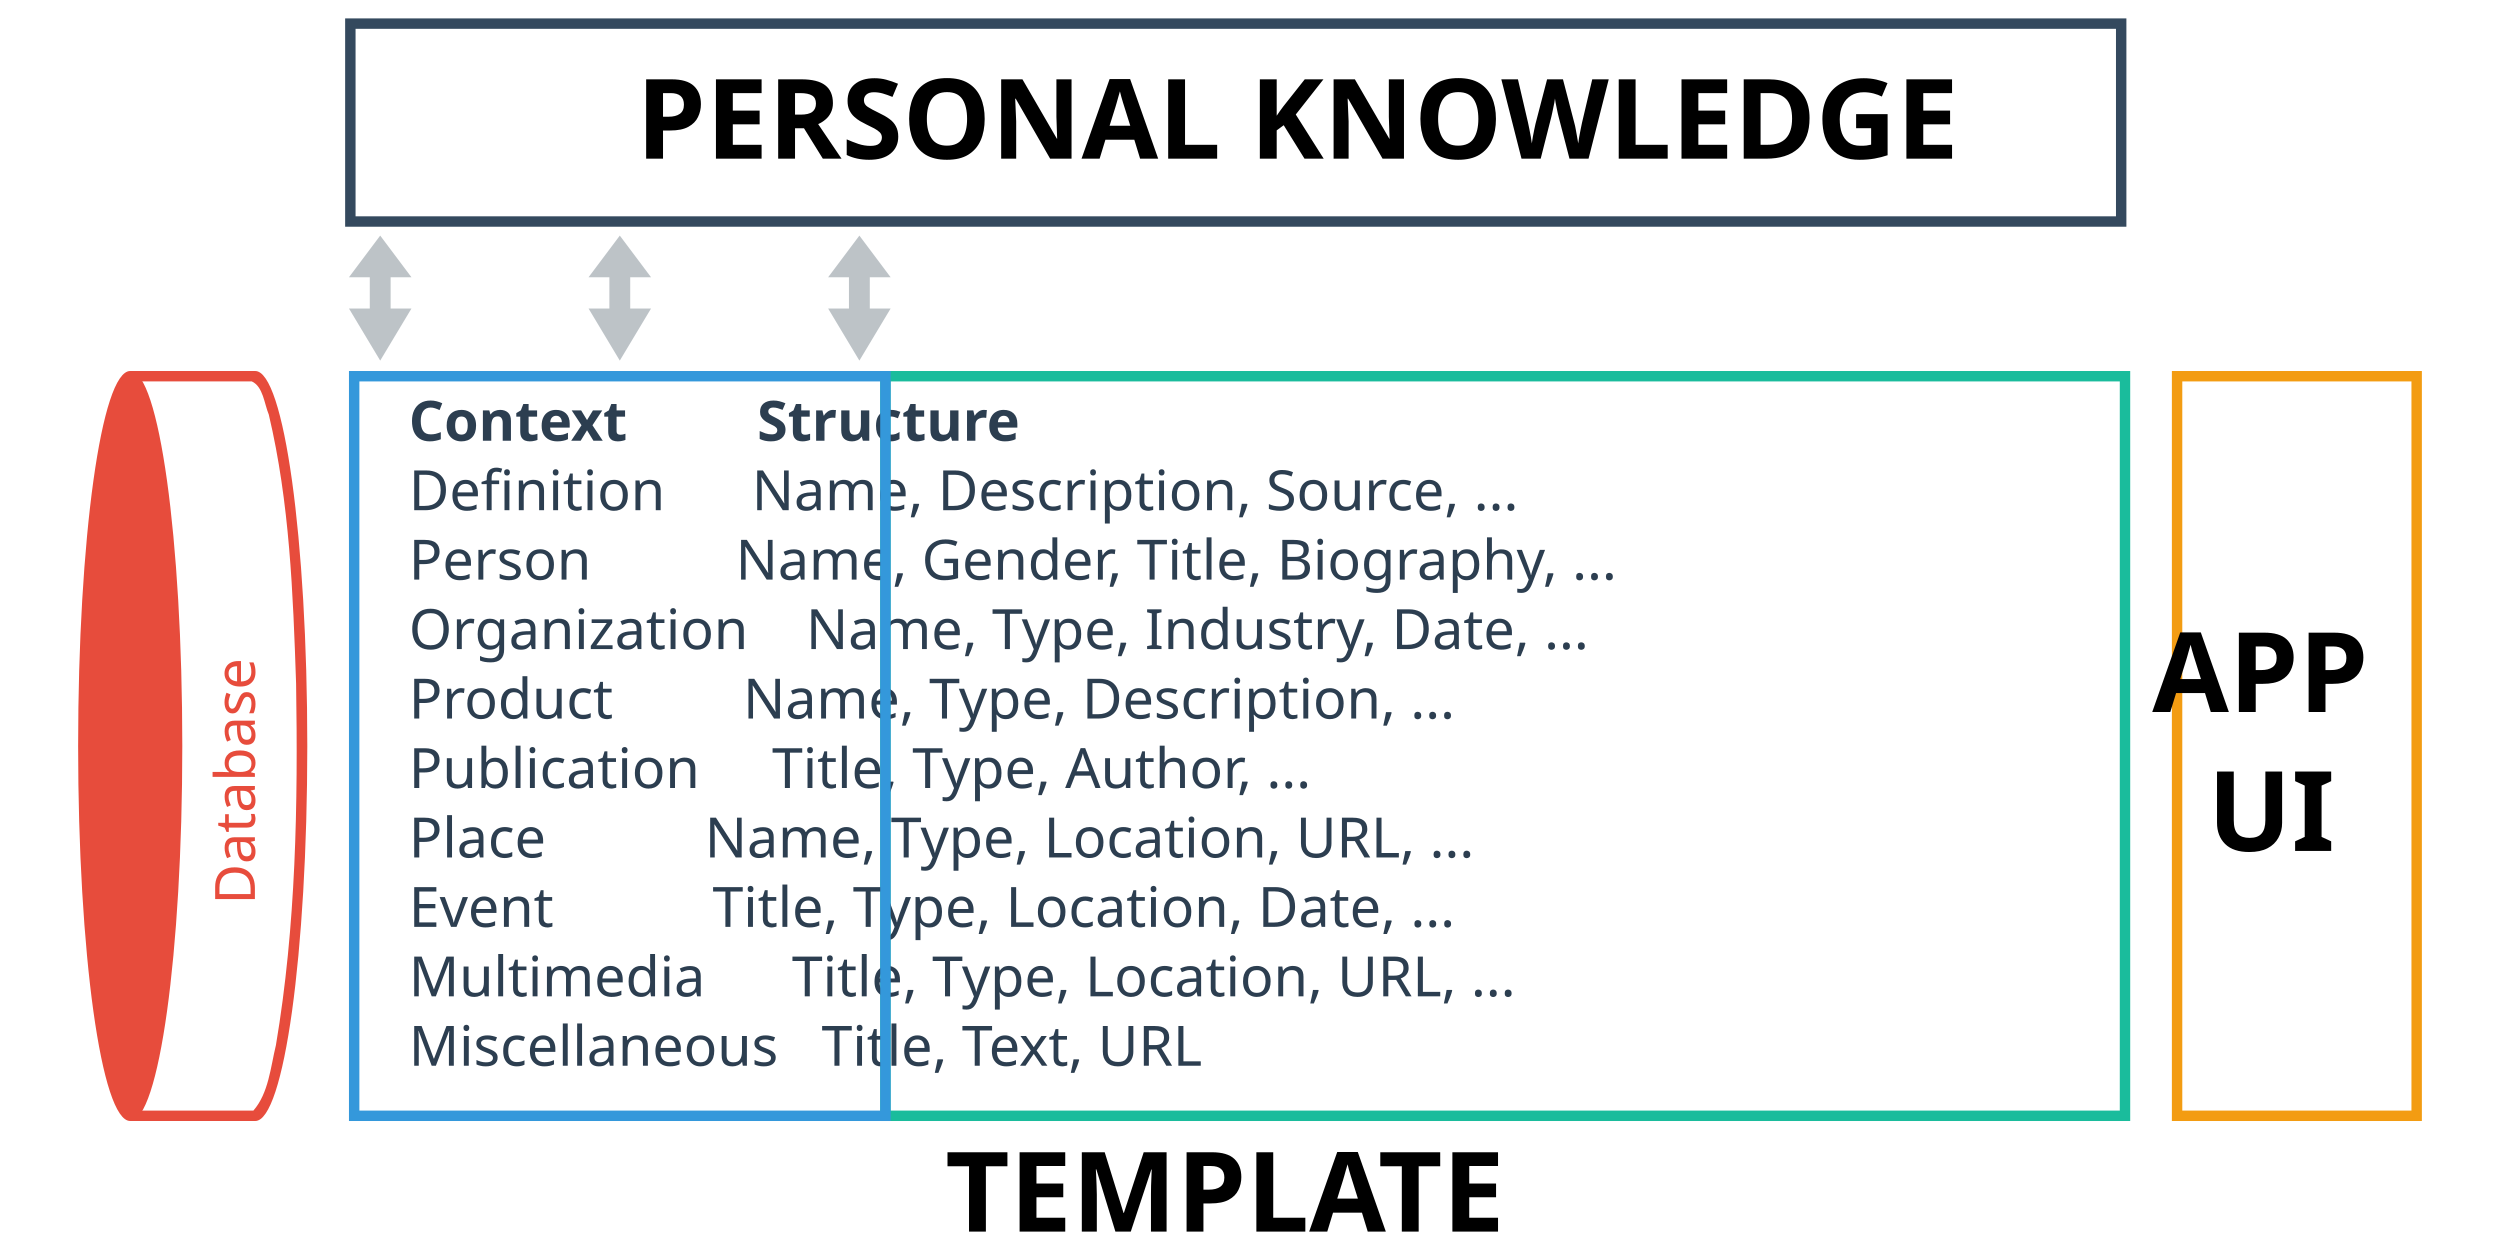
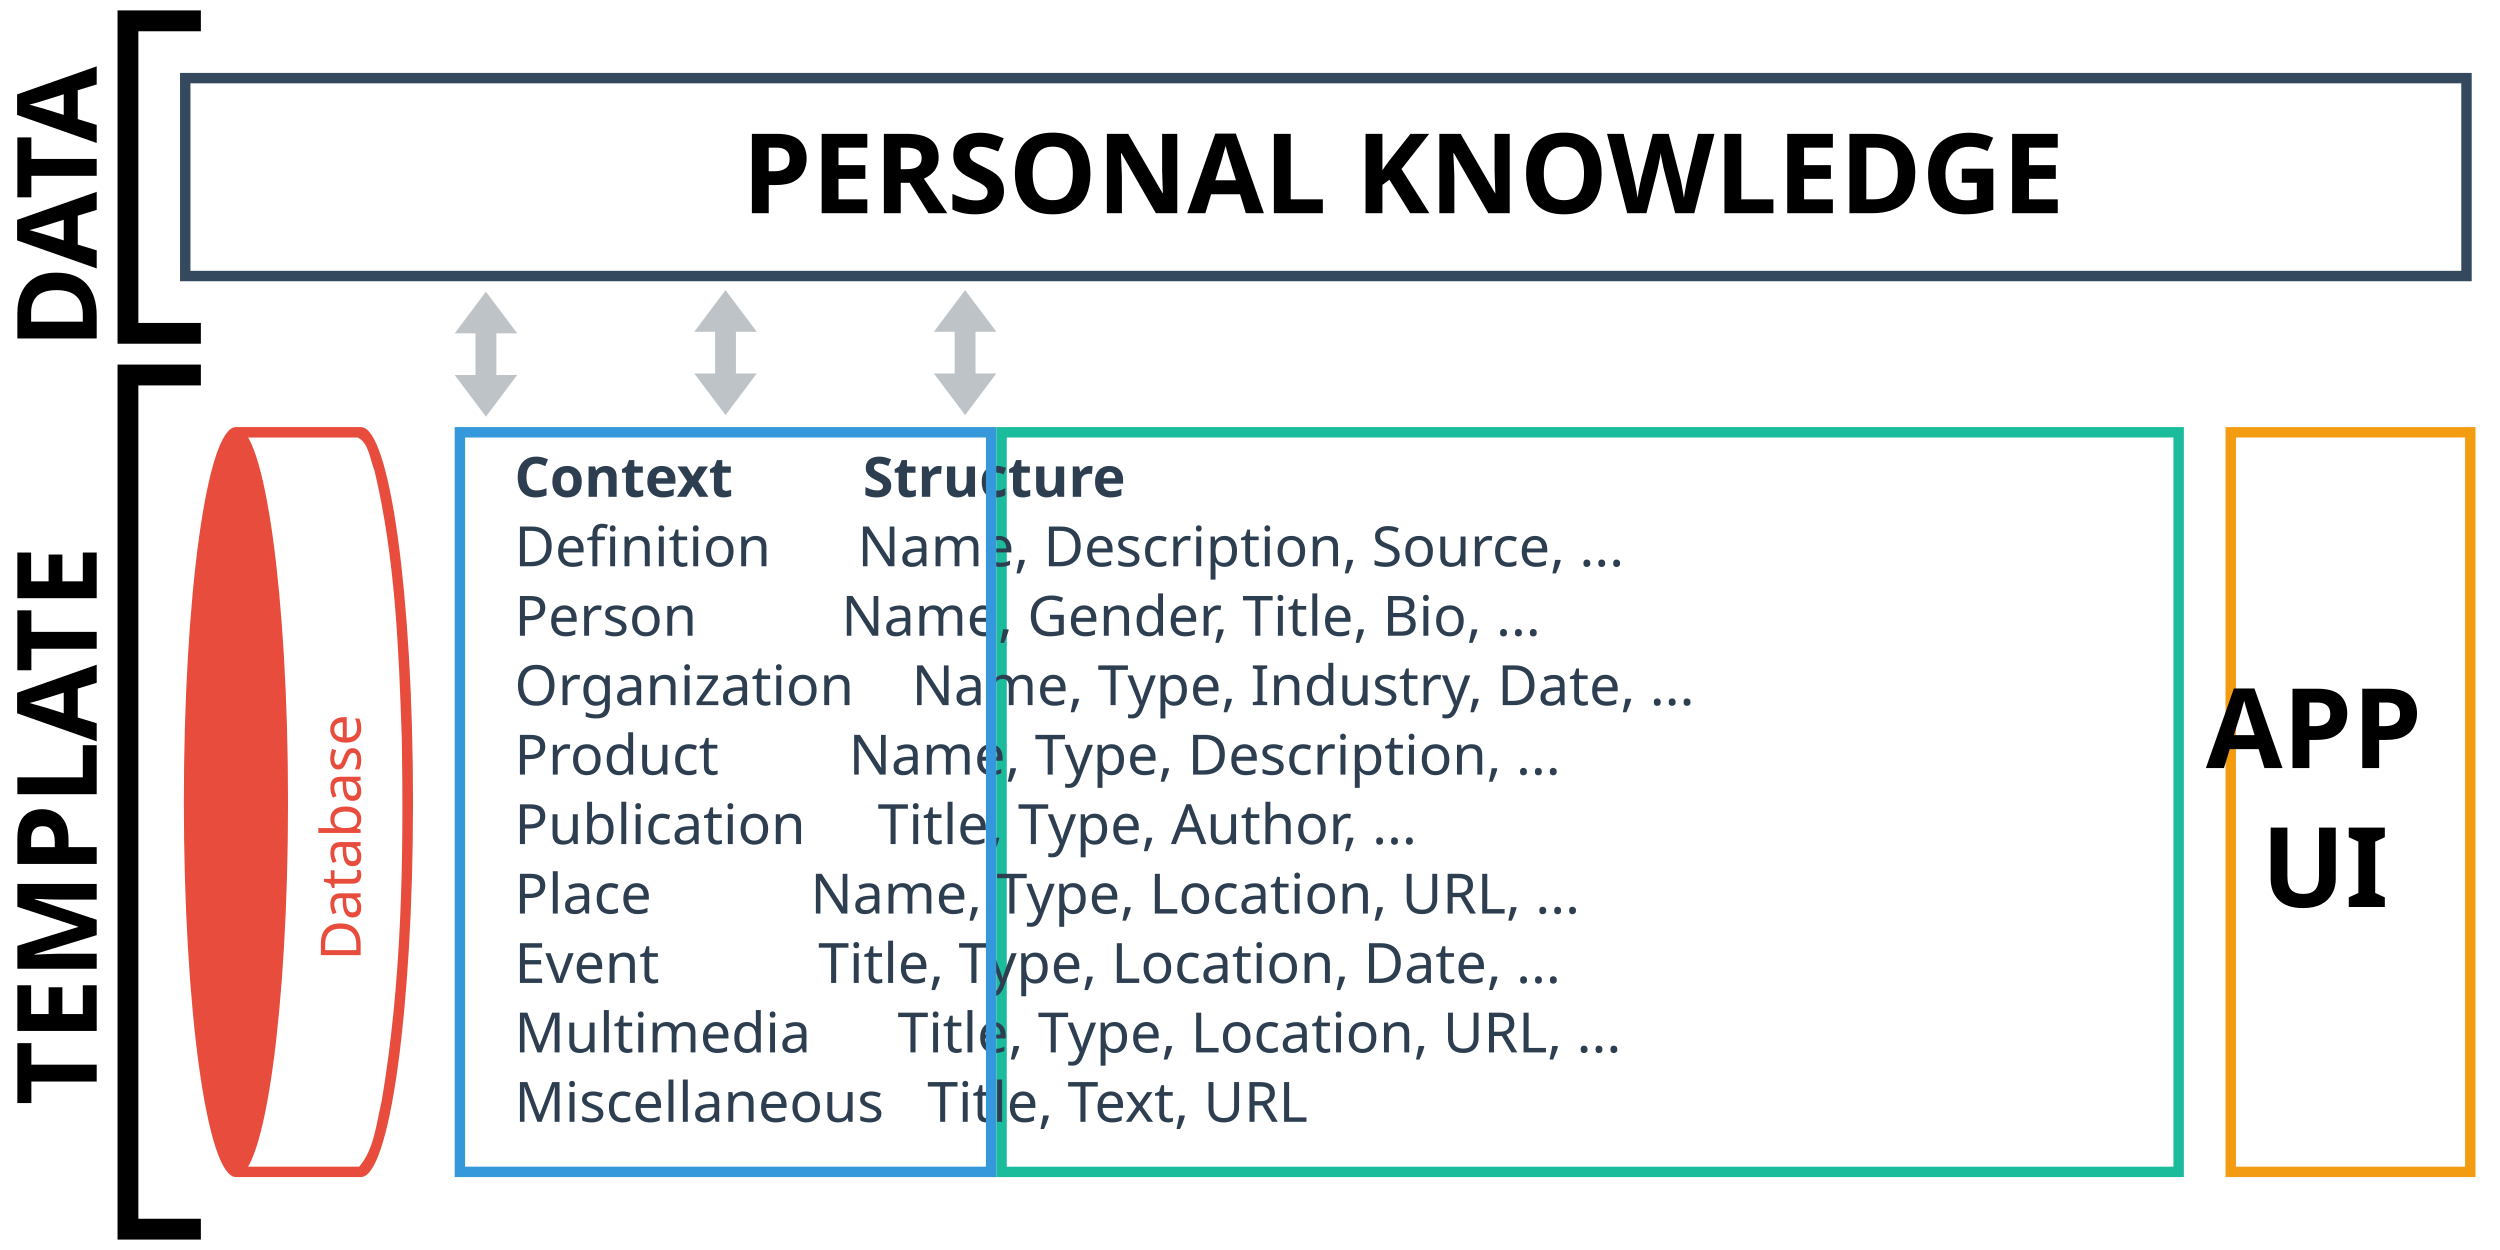
<svg xmlns="http://www.w3.org/2000/svg" width="1200" height="600" viewBox="0 0 317.5 158.75" id="svg2" version="1.1">
  <defs id="defs4">
    <marker orient="auto" refY="0" refX="0" id="TriangleInS" style="overflow:visible">
      <path id="path4570" d="m 5.77,0 -8.65,5 0,-10 8.65,5 z" style="fill-rule:evenodd;stroke:#000000;stroke-width:1pt" transform="scale(-0.2)" />
    </marker>
    <marker orient="auto" refY="0" refX="0" id="TriangleOutS" style="overflow:visible">
      <path id="path4579" d="m 5.77,0 -8.65,5 0,-10 8.65,5 z" style="fill:#000000;fill-opacity:1;fill-rule:evenodd;stroke:#000000;stroke-width:1pt;stroke-opacity:1" transform="scale(0.2)" />
    </marker>
    <marker orient="auto" refY="0" refX="0" id="TriangleOutM" style="overflow:visible">
      <path id="path4576" d="m 5.77,0 -8.65,5 0,-10 8.65,5 z" style="fill:#000000;fill-opacity:1;fill-rule:evenodd;stroke:#000000;stroke-width:1pt;stroke-opacity:1" transform="scale(0.4)" />
    </marker>
    <marker style="overflow:visible" id="marker8188" refX="0" refY="0" orient="auto">
      <path transform="scale(-0.2)" style="fill:#000000;fill-opacity:1;fill-rule:evenodd;stroke:#000000;stroke-width:1pt;stroke-opacity:1" d="m 5.77,0 -8.65,5 0,-10 8.65,5 z" id="path8190" />
    </marker>
    <marker orient="auto" refY="0" refX="0" id="marker7890" style="overflow:visible">
      <path id="path7892" style="fill:#000000;fill-opacity:1;fill-rule:evenodd;stroke:#000000;stroke-width:0.625;stroke-linejoin:round;stroke-opacity:1" d="M 8.719,4.034 -2.207,0.016 8.719,-4.002 c -1.745,2.372 -1.735,5.617 -6e-7,8.035 z" transform="matrix(-0.3,0,0,-0.3,0.69,0)" />
    </marker>
    <marker orient="auto" refY="0" refX="0" id="marker7748" style="overflow:visible">
      <path id="path7750" style="fill:#000000;fill-opacity:1;fill-rule:evenodd;stroke:#000000;stroke-width:0.625;stroke-linejoin:round;stroke-opacity:1" d="M 8.719,4.034 -2.207,0.016 8.719,-4.002 c -1.745,2.372 -1.735,5.617 -6e-7,8.035 z" transform="matrix(-0.3,0,0,-0.3,0.69,0)" />
    </marker>
    <marker orient="auto" refY="0" refX="0" id="Arrow2Send" style="overflow:visible">
      <path id="path4464" style="fill:#000000;fill-opacity:1;fill-rule:evenodd;stroke:#000000;stroke-width:0.625;stroke-linejoin:round;stroke-opacity:1" d="M 8.719,4.034 -2.207,0.016 8.719,-4.002 c -1.745,2.372 -1.735,5.617 -6e-7,8.035 z" transform="matrix(-0.3,0,0,-0.3,0.69,0)" />
    </marker>
    <marker style="overflow:visible" id="marker7472" refX="0" refY="0" orient="auto">
      <path transform="scale(-0.2)" style="fill:#000000;fill-opacity:1;fill-rule:evenodd;stroke:#000000;stroke-width:1pt;stroke-opacity:1" d="m 5.77,0 -8.65,5 0,-10 8.65,5 z" id="path7474" />
    </marker>
    <marker style="overflow:visible" id="marker7198" refX="0" refY="0" orient="auto">
      <path transform="scale(-0.2)" style="fill:#000000;fill-opacity:1;fill-rule:evenodd;stroke:#000000;stroke-width:1pt;stroke-opacity:1" d="m 5.77,0 -8.65,5 0,-10 8.65,5 z" id="path7200" />
    </marker>
    <marker orient="auto" refY="0" refX="0" id="marker6718" style="overflow:visible">
      <path id="path6720" d="M 0,0 5,-5 -12.5,0 5,5 0,0 Z" style="fill:#000000;fill-opacity:1;fill-rule:evenodd;stroke:#000000;stroke-width:1pt;stroke-opacity:1" transform="matrix(0.8,0,0,0.8,10,0)" />
    </marker>
    <marker orient="auto" refY="0" refX="0" id="EmptyTriangleInS" style="overflow:visible">
      <path id="path4588" d="m 5.77,0 -8.65,5 0,-10 8.65,5 z" style="fill:#ffffff;fill-rule:evenodd;stroke:#000000;stroke-width:1pt;stroke-opacity:1" transform="matrix(-0.2,0,0,-0.2,0.6,0)" />
    </marker>
    <marker orient="auto" refY="0" refX="0" id="marker5536" style="overflow:visible">
      <path id="path5538" d="M 0,0 5,-5 -12.5,0 5,5 0,0 Z" style="fill:#000000;fill-opacity:1;fill-rule:evenodd;stroke:#000000;stroke-width:1pt;stroke-opacity:1" transform="matrix(0.2,0,0,0.2,1.2,0)" />
    </marker>
    <marker orient="auto" refY="0" refX="0" id="Arrow1Mstart" style="overflow:visible">
      <path id="path4437" d="M 0,0 5,-5 -12.5,0 5,5 0,0 Z" style="fill:#000000;fill-opacity:1;fill-rule:evenodd;stroke:#000000;stroke-width:1pt;stroke-opacity:1" transform="matrix(0.4,0,0,0.4,4,0)" />
    </marker>
    <marker orient="auto-start-reverse" refY="3" refX="5" id="marker5158">
      <path id="path5160" d="M 10,3 0,6 0,0 Z" style="fill:context-stroke;stroke:#000000;stroke-opacity:1" />
    </marker>
    <marker orient="auto-start-reverse" refY="3" refX="5" id="ExperimentalArrow">
      <path id="path4684" d="M 10,3 0,6 0,0 Z" style="fill:context-stroke;stroke:#007ba7;stroke-opacity:1" />
    </marker>
    <marker orient="auto" refY="0" refX="0" id="marker4970" style="overflow:visible">
      <path id="path4972" d="M 0,0 5,-5 -12.5,0 5,5 0,0 Z" style="fill:#007ba7;fill-opacity:1;fill-rule:evenodd;stroke:#007ba7;stroke-width:1pt;stroke-opacity:1" transform="matrix(0.8,0,0,0.8,10,0)" />
    </marker>
    <marker orient="auto" refY="0" refX="0" id="Arrow1Send" style="overflow:visible">
      <path id="path4446" d="M 0,0 5,-5 -12.5,0 5,5 0,0 Z" style="fill:#000000;fill-opacity:1;fill-rule:evenodd;stroke:#000000;stroke-width:1pt;stroke-opacity:1" transform="matrix(-0.2,0,0,-0.2,-1.2,0)" />
    </marker>
    <marker orient="auto" refY="0" refX="0" id="Arrow2Lstart" style="overflow:visible">
      <path id="path4449" style="fill:#007ba7;fill-opacity:1;fill-rule:evenodd;stroke:#007ba7;stroke-width:0.625;stroke-linejoin:round;stroke-opacity:1" d="M 8.719,4.034 -2.207,0.016 8.719,-4.002 c -1.745,2.372 -1.735,5.617 -6e-7,8.035 z" transform="matrix(1.1,0,0,1.1,1.1,0)" />
    </marker>
    <marker orient="auto" refY="0" refX="0" id="marker4776" style="overflow:visible">
      <path id="path4778" d="M 0,0 5,-5 -12.5,0 5,5 0,0 Z" style="fill:#007ba7;fill-opacity:1;fill-rule:evenodd;stroke:#007ba7;stroke-width:1pt;stroke-opacity:1" transform="matrix(0.8,0,0,0.8,10,0)" />
    </marker>
    <marker orient="auto" refY="0" refX="0" id="marker4748" style="overflow:visible">
      <path id="path4750" d="M 0,0 5,-5 -12.5,0 5,5 0,0 Z" style="fill:#007ba7;fill-opacity:1;fill-rule:evenodd;stroke:#007ba7;stroke-width:1pt;stroke-opacity:1" transform="matrix(0.8,0,0,0.8,10,0)" />
    </marker>
    <marker orient="auto" refY="0" refX="0" id="Arrow1Sstart" style="overflow:visible">
      <path id="path4443" d="M 0,0 5,-5 -12.5,0 5,5 0,0 Z" style="fill:#007ba7;fill-opacity:1;fill-rule:evenodd;stroke:#007ba7;stroke-width:1pt;stroke-opacity:1" transform="matrix(0.2,0,0,0.2,1.2,0)" />
    </marker>
    <marker orient="auto" refY="0" refX="0" id="Arrow1Lstart" style="overflow:visible">
      <path id="path4431" d="M 0,0 5,-5 -12.5,0 5,5 0,0 Z" style="fill:#007ba7;fill-opacity:1;fill-rule:evenodd;stroke:#007ba7;stroke-width:1pt;stroke-opacity:1" transform="matrix(0.8,0,0,0.8,10,0)" />
    </marker>
  </defs>
  <g id="layer2" style="display:inline" transform="translate(0,-264.5833)">
    <rect style="display:inline;opacity:1;fill:#ffffff;fill-opacity:1;fill-rule:nonzero;stroke:none;stroke-width:22.708;stroke-linecap:butt;stroke-linejoin:miter;stroke-miterlimit:4;stroke-dasharray:none;stroke-dashoffset:0;stroke-opacity:1" id="rect10940" width="317.5" height="158.75" x="4.9999999e-06" y="264.583" />
  </g>
  <g id="layer1" transform="translate(0,-138.25)" style="display:inline">
-     <flowRoot xml:space="preserve" id="flowRoot10127" style="font-style:normal;font-weight:normal;font-size:20px;line-height:125%;font-family:Sans;letter-spacing:0px;word-spacing:0px;fill:#000000;fill-opacity:1;stroke:none;stroke-width:1px;stroke-linecap:butt;stroke-linejoin:miter;stroke-opacity:1" transform="translate(8.3333332e-7,103.1876)">
+     <flowRoot xml:space="preserve" id="flowRoot10127" style="font-style:normal;font-weight:normal;font-size:20px;line-height:125%;font-family:Sans;letter-spacing:0px;word-spacing:0px;fill:#000000;fill-opacity:1;stroke:none;stroke-width:1px;stroke-linecap:butt;stroke-linejoin:miter;stroke-opacity:1" transform="translate(13.42764,110.1107)">
      <flowRegion id="flowRegion10129">
        <rect id="rect10131" width="142.562" height="254.69" x="217.443" y="920.309" />
      </flowRegion>
      <flowPara id="flowPara10133" />
    </flowRoot>
-     <path id="path7112" d="m 48.286,168.17 -3.969,5.292 2.645,0 0,3.969 -2.645,0 3.969,6.615 3.969,-6.615 -2.646,0 1e-5,-3.969 2.646,0 z" style="color:#000000;font-style:normal;font-variant:normal;font-weight:normal;font-stretch:normal;font-size:medium;line-height:normal;font-family:sans-serif;text-indent:0;text-align:start;text-decoration:none;text-decoration-line:none;text-decoration-style:solid;text-decoration-color:#000000;letter-spacing:normal;word-spacing:normal;text-transform:none;direction:ltr;block-progression:tb;writing-mode:lr-tb;baseline-shift:baseline;text-anchor:start;white-space:normal;shape-padding:0;clip-rule:nonzero;display:inline;overflow:visible;visibility:visible;opacity:1;isolation:auto;mix-blend-mode:normal;color-interpolation:sRGB;color-interpolation-filters:linearRGB;solid-color:#000000;solid-opacity:1;fill:#bdc3c7;fill-opacity:1;fill-rule:evenodd;stroke:none;stroke-width:2.646;stroke-linecap:butt;stroke-linejoin:miter;stroke-miterlimit:4;stroke-dasharray:none;stroke-dashoffset:0;stroke-opacity:1;color-rendering:auto;image-rendering:auto;shape-rendering:auto;text-rendering:auto;enable-background:accumulate" />
-     <path style="color:#000000;font-style:normal;font-variant:normal;font-weight:normal;font-stretch:normal;font-size:medium;line-height:normal;font-family:sans-serif;text-indent:0;text-align:start;text-decoration:none;text-decoration-line:none;text-decoration-style:solid;text-decoration-color:#000000;letter-spacing:normal;word-spacing:normal;text-transform:none;direction:ltr;block-progression:tb;writing-mode:lr-tb;baseline-shift:baseline;text-anchor:start;white-space:normal;shape-padding:0;clip-rule:nonzero;display:inline;overflow:visible;visibility:visible;opacity:1;isolation:auto;mix-blend-mode:normal;color-interpolation:sRGB;color-interpolation-filters:linearRGB;solid-color:#000000;solid-opacity:1;fill:#1abc9c;fill-opacity:1;fill-rule:nonzero;stroke:none;stroke-width:1.282;stroke-linecap:butt;stroke-linejoin:miter;stroke-miterlimit:10;stroke-dasharray:none;stroke-dashoffset:0;stroke-opacity:1;color-rendering:auto;image-rendering:auto;shape-rendering:auto;text-rendering:auto;enable-background:accumulate" d="m 111.786,185.368 0,95.25 158.75,0 0,-95.25 z m 1.323,1.323 156.104,0 0,92.604 -156.104,0 z" id="rect4274-0-7-3" />
-     <text id="text4192-1-4-71-1-3-4-5-3" y="194.226" x="51.917" style="font-style:normal;font-variant:normal;font-weight:normal;font-stretch:normal;font-size:4.939px;line-height:125%;font-family:'Open Sans';-inkscape-font-specification:'Open Sans';letter-spacing:0px;word-spacing:0px;display:inline;fill:#2c3e50;fill-opacity:1;stroke:none;stroke-width:0.265px;stroke-linecap:butt;stroke-linejoin:miter;stroke-opacity:1" xml:space="preserve">
-       <tspan style="font-style:normal;font-variant:normal;font-weight:bold;font-stretch:normal;font-size:7.056px;font-family:'Source Code Pro';-inkscape-font-specification:'Source Code Pro Medium';text-align:start;text-anchor:start;fill:#2c3e50;stroke-width:0.265px" y="194.226" x="51.917" id="tspan4369">Context         Structure</tspan>
-       <tspan style="font-style:normal;font-variant:normal;font-weight:normal;font-stretch:normal;font-size:7.056px;font-family:'Source Code Pro';-inkscape-font-specification:'Source Code Pro Medium';text-align:start;text-anchor:start;fill:#2c3e50;stroke-width:0.265px" y="203.045" x="51.917" id="tspan4351">Definition      Name, Description, Source, ...</tspan>
-       <tspan style="font-style:normal;font-variant:normal;font-weight:normal;font-stretch:normal;font-size:7.056px;font-family:'Source Code Pro';-inkscape-font-specification:'Source Code Pro Medium';text-align:start;text-anchor:start;fill:#2c3e50;stroke-width:0.265px" y="211.865" x="51.917" id="tspan4373">Person          Name, Gender, Title, Biography, ...</tspan>
-       <tspan style="font-style:normal;font-variant:normal;font-weight:normal;font-stretch:normal;font-size:7.056px;font-family:'Source Code Pro';-inkscape-font-specification:'Source Code Pro Medium';text-align:start;text-anchor:start;fill:#2c3e50;stroke-width:0.265px" y="220.684" x="51.917" id="tspan4377">Organization    Name, Type, Industry, Date, ...</tspan>
-       <tspan style="font-style:normal;font-variant:normal;font-weight:normal;font-stretch:normal;font-size:7.056px;font-family:'Source Code Pro';-inkscape-font-specification:'Source Code Pro Medium';text-align:start;text-anchor:start;fill:#2c3e50;stroke-width:0.265px" y="229.504" x="51.917" id="tspan4381">Product         Name, Type, Description, ...</tspan>
-       <tspan style="font-style:normal;font-variant:normal;font-weight:normal;font-stretch:normal;font-size:7.056px;font-family:'Source Code Pro';-inkscape-font-specification:'Source Code Pro Medium';text-align:start;text-anchor:start;fill:#2c3e50;stroke-width:0.265px" y="238.323" x="51.917" id="tspan4385">Publication     Title, Type, Author, ...</tspan>
-       <tspan style="font-style:normal;font-variant:normal;font-weight:normal;font-stretch:normal;font-size:7.056px;font-family:'Source Code Pro';-inkscape-font-specification:'Source Code Pro Medium';text-align:start;text-anchor:start;fill:#2c3e50;stroke-width:0.265px" y="247.143" x="51.917" id="tspan4389">Place           Name, Type, Location, URL, ...</tspan>
-       <tspan style="font-style:normal;font-variant:normal;font-weight:normal;font-stretch:normal;font-size:7.056px;font-family:'Source Code Pro';-inkscape-font-specification:'Source Code Pro Medium';text-align:start;text-anchor:start;fill:#2c3e50;stroke-width:0.265px" y="255.962" x="51.917" id="tspan4393">Event           Title, Type, Location, Date, ...</tspan>
-       <tspan style="font-style:normal;font-variant:normal;font-weight:normal;font-stretch:normal;font-size:7.056px;font-family:'Source Code Pro';-inkscape-font-specification:'Source Code Pro Medium';text-align:start;text-anchor:start;fill:#2c3e50;stroke-width:0.265px" y="264.781" x="51.917" id="tspan4397">Multimedia      Title, Type, Location, URL, ...</tspan>
-       <tspan style="font-style:normal;font-variant:normal;font-weight:normal;font-stretch:normal;font-size:7.056px;font-family:'Source Code Pro';-inkscape-font-specification:'Source Code Pro Medium';text-align:start;text-anchor:start;fill:#2c3e50;stroke-width:0.265px" y="273.601" x="51.917" id="tspan4401">Miscellaneous   Title, Text, URL</tspan>
-       <tspan style="font-style:normal;font-variant:normal;font-weight:normal;font-stretch:normal;font-size:7.056px;font-family:'Source Code Pro';-inkscape-font-specification:'Source Code Pro Medium';text-align:start;text-anchor:start;fill:#2c3e50;stroke-width:0.265px" y="282.42" x="51.917" id="tspan4403" />
+     <path id="path7112" d="m 61.714,175.292 -3.969,5.292 2.645,0 0,5.292 -2.645,0 3.969,5.292 3.969,-5.292 -2.646,0 1e-5,-5.292 2.646,0 z" style="color:#000000;font-style:normal;font-variant:normal;font-weight:normal;font-stretch:normal;font-size:medium;line-height:normal;font-family:sans-serif;text-indent:0;text-align:start;text-decoration:none;text-decoration-line:none;text-decoration-style:solid;text-decoration-color:#000000;letter-spacing:normal;word-spacing:normal;text-transform:none;direction:ltr;block-progression:tb;writing-mode:lr-tb;baseline-shift:baseline;text-anchor:start;white-space:normal;shape-padding:0;clip-rule:nonzero;display:inline;overflow:visible;visibility:visible;opacity:1;isolation:auto;mix-blend-mode:normal;color-interpolation:sRGB;color-interpolation-filters:linearRGB;solid-color:#000000;solid-opacity:1;fill:#bdc3c7;fill-opacity:1;fill-rule:evenodd;stroke:none;stroke-width:2.646;stroke-linecap:butt;stroke-linejoin:miter;stroke-miterlimit:4;stroke-dasharray:none;stroke-dashoffset:0;stroke-opacity:1;color-rendering:auto;image-rendering:auto;shape-rendering:auto;text-rendering:auto;enable-background:accumulate" />
+     <path style="color:#000000;font-style:normal;font-variant:normal;font-weight:normal;font-stretch:normal;font-size:medium;line-height:normal;font-family:sans-serif;text-indent:0;text-align:start;text-decoration:none;text-decoration-line:none;text-decoration-style:solid;text-decoration-color:#000000;letter-spacing:normal;word-spacing:normal;text-transform:none;direction:ltr;block-progression:tb;writing-mode:lr-tb;baseline-shift:baseline;text-anchor:start;white-space:normal;shape-padding:0;clip-rule:nonzero;display:inline;overflow:visible;visibility:visible;opacity:1;isolation:auto;mix-blend-mode:normal;color-interpolation:sRGB;color-interpolation-filters:linearRGB;solid-color:#000000;solid-opacity:1;fill:#34495e;fill-opacity:1;fill-rule:nonzero;stroke:none;stroke-width:1.282;stroke-linecap:butt;stroke-linejoin:miter;stroke-miterlimit:10;stroke-dasharray:none;stroke-dashoffset:0;stroke-opacity:1;color-rendering:auto;image-rendering:auto;shape-rendering:auto;text-rendering:auto;enable-background:accumulate" d="m 22.864,147.51 0,26.458 291.042,0 0,-26.458 z m 1.323,1.323 288.396,0 0,23.812 -288.396,0 z" id="rect4274-0" />
+     <text id="text10511-8-2" y="165.326" x="94.223" style="font-style:normal;font-weight:normal;font-size:5.292px;line-height:125%;font-family:Sans;letter-spacing:0px;word-spacing:0px;display:inline;fill:#000000;fill-opacity:1;stroke:none;stroke-width:0.265px;stroke-linecap:butt;stroke-linejoin:miter;stroke-opacity:1" xml:space="preserve">
+       <tspan style="font-style:normal;font-variant:normal;font-weight:900;font-stretch:normal;font-size:14.111px;font-family:'Source Code Pro';-inkscape-font-specification:'Source Code Pro Heavy';stroke-width:0.265px" y="165.326" x="94.223" id="tspan10513-8-1">PERSONAL KNOWLEDGE</tspan>
    </text>
-     <path style="color:#000000;font-style:normal;font-variant:normal;font-weight:normal;font-stretch:normal;font-size:medium;line-height:normal;font-family:sans-serif;text-indent:0;text-align:start;text-decoration:none;text-decoration-line:none;text-decoration-style:solid;text-decoration-color:#000000;letter-spacing:normal;word-spacing:normal;text-transform:none;direction:ltr;block-progression:tb;writing-mode:lr-tb;baseline-shift:baseline;text-anchor:start;white-space:normal;shape-padding:0;clip-rule:nonzero;display:inline;overflow:visible;visibility:visible;opacity:1;isolation:auto;mix-blend-mode:normal;color-interpolation:sRGB;color-interpolation-filters:linearRGB;solid-color:#000000;solid-opacity:1;fill:#34495e;fill-opacity:1;fill-rule:nonzero;stroke:none;stroke-width:1.282;stroke-linecap:butt;stroke-linejoin:miter;stroke-miterlimit:10;stroke-dasharray:none;stroke-dashoffset:0;stroke-opacity:1;color-rendering:auto;image-rendering:auto;shape-rendering:auto;text-rendering:auto;enable-background:accumulate" d="m 43.833,140.587 0,26.458 226.219,0 0,-26.458 z m 1.323,1.323 223.573,0 0,23.812 -223.573,0 z" id="rect4274-0" />
-     <g id="g4440" transform="rotate(-90,-80.27901,251.5796)">
+     <path style="color:#000000;font-style:normal;font-variant:normal;font-weight:normal;font-stretch:normal;font-size:medium;line-height:normal;font-family:sans-serif;text-indent:0;text-align:start;text-decoration:none;text-decoration-line:none;text-decoration-style:solid;text-decoration-color:#000000;letter-spacing:normal;word-spacing:normal;text-transform:none;direction:ltr;block-progression:tb;writing-mode:lr-tb;baseline-shift:baseline;text-anchor:start;white-space:normal;shape-padding:0;clip-rule:nonzero;display:inline;overflow:visible;visibility:visible;opacity:1;isolation:auto;mix-blend-mode:normal;color-interpolation:sRGB;color-interpolation-filters:linearRGB;solid-color:#000000;solid-opacity:1;fill:#1abc9c;fill-opacity:1;fill-rule:nonzero;stroke:none;stroke-width:1.282;stroke-linecap:butt;stroke-linejoin:miter;stroke-miterlimit:10;stroke-dasharray:none;stroke-dashoffset:0;stroke-opacity:1;color-rendering:auto;image-rendering:auto;shape-rendering:auto;text-rendering:auto;enable-background:accumulate" d="m 126.537,192.49 0,95.25 150.813,0 0,-95.25 z m 1.323,1.323 148.167,0 0,92.604 -148.167,0 z" id="rect4274-0-7-3" />
+     <text id="text4192-1-4-71-1-3-4-5-3" y="201.348" x="65.344" style="font-style:normal;font-variant:normal;font-weight:normal;font-stretch:normal;font-size:4.939px;line-height:125%;font-family:'Open Sans';-inkscape-font-specification:'Open Sans';letter-spacing:0px;word-spacing:0px;display:inline;fill:#2c3e50;fill-opacity:1;stroke:none;stroke-width:0.265px;stroke-linecap:butt;stroke-linejoin:miter;stroke-opacity:1" xml:space="preserve">
+       <tspan style="font-style:normal;font-variant:normal;font-weight:bold;font-stretch:normal;font-size:7.056px;font-family:'Source Code Pro';-inkscape-font-specification:'Source Code Pro Medium';text-align:start;text-anchor:start;fill:#2c3e50;stroke-width:0.265px" y="201.348" x="65.344" id="tspan4369">Context         Structure</tspan>
+       <tspan style="font-style:normal;font-variant:normal;font-weight:normal;font-stretch:normal;font-size:7.056px;font-family:'Source Code Pro';-inkscape-font-specification:'Source Code Pro Medium';text-align:start;text-anchor:start;fill:#2c3e50;stroke-width:0.265px" y="210.167" x="65.344" id="tspan4351">Definition      Name, Description, Source, ...</tspan>
+       <tspan style="font-style:normal;font-variant:normal;font-weight:normal;font-stretch:normal;font-size:7.056px;font-family:'Source Code Pro';-inkscape-font-specification:'Source Code Pro Medium';text-align:start;text-anchor:start;fill:#2c3e50;stroke-width:0.265px" y="218.987" x="65.344" id="tspan4373">Person          Name, Gender, Title, Bio, ...</tspan>
+       <tspan style="font-style:normal;font-variant:normal;font-weight:normal;font-stretch:normal;font-size:7.056px;font-family:'Source Code Pro';-inkscape-font-specification:'Source Code Pro Medium';text-align:start;text-anchor:start;fill:#2c3e50;stroke-width:0.265px" y="227.806" x="65.344" id="tspan4377">Organization    Name, Type, Industry, Date, ...</tspan>
+       <tspan style="font-style:normal;font-variant:normal;font-weight:normal;font-stretch:normal;font-size:7.056px;font-family:'Source Code Pro';-inkscape-font-specification:'Source Code Pro Medium';text-align:start;text-anchor:start;fill:#2c3e50;stroke-width:0.265px" y="236.626" x="65.344" id="tspan4381">Product         Name, Type, Description, ...</tspan>
+       <tspan style="font-style:normal;font-variant:normal;font-weight:normal;font-stretch:normal;font-size:7.056px;font-family:'Source Code Pro';-inkscape-font-specification:'Source Code Pro Medium';text-align:start;text-anchor:start;fill:#2c3e50;stroke-width:0.265px" y="245.445" x="65.344" id="tspan4385">Publication     Title, Type, Author, ...</tspan>
+       <tspan style="font-style:normal;font-variant:normal;font-weight:normal;font-stretch:normal;font-size:7.056px;font-family:'Source Code Pro';-inkscape-font-specification:'Source Code Pro Medium';text-align:start;text-anchor:start;fill:#2c3e50;stroke-width:0.265px" y="254.265" x="65.344" id="tspan4389">Place           Name, Type, Location, URL, ...</tspan>
+       <tspan style="font-style:normal;font-variant:normal;font-weight:normal;font-stretch:normal;font-size:7.056px;font-family:'Source Code Pro';-inkscape-font-specification:'Source Code Pro Medium';text-align:start;text-anchor:start;fill:#2c3e50;stroke-width:0.265px" y="263.084" x="65.344" id="tspan4393">Event           Title, Type, Location, Date, ...</tspan>
+       <tspan style="font-style:normal;font-variant:normal;font-weight:normal;font-stretch:normal;font-size:7.056px;font-family:'Source Code Pro';-inkscape-font-specification:'Source Code Pro Medium';text-align:start;text-anchor:start;fill:#2c3e50;stroke-width:0.265px" y="271.903" x="65.344" id="tspan4397">Multimedia      Title, Type, Location, URL, ...</tspan>
+       <tspan style="font-style:normal;font-variant:normal;font-weight:normal;font-stretch:normal;font-size:7.056px;font-family:'Source Code Pro';-inkscape-font-specification:'Source Code Pro Medium';text-align:start;text-anchor:start;fill:#2c3e50;stroke-width:0.265px" y="280.723" x="65.344" id="tspan4401">Miscellaneous   Title, Text, URL</tspan>
+       <tspan style="font-style:normal;font-variant:normal;font-weight:normal;font-stretch:normal;font-size:7.056px;font-family:'Source Code Pro';-inkscape-font-specification:'Source Code Pro Medium';text-align:start;text-anchor:start;fill:#2c3e50;stroke-width:0.265px" y="289.542" x="65.344" id="tspan4403" />
+     </text>
+     <g id="g4440" transform="rotate(-90,-70.00418,248.4268)">
      <g style="fill:#e74c3c;fill-opacity:1" transform="translate(-55.60251,34.88029)" id="g4623">
        <path style="display:inline;opacity:1;fill:#e74c3c;fill-opacity:1;fill-rule:nonzero;stroke:none;stroke-width:4.619;stroke-linecap:round;stroke-linejoin:round;stroke-miterlimit:10;stroke-dasharray:9.237, 9.237;stroke-dashoffset:0;stroke-opacity:1" d="m -203.016,862.418 0,60 c 0,13.807 80.589,25 180,25 99.411,0 180,-11.193 180,-25 l 0,-60 z m 5,5 350,0 c -2e-5,31.125 0,22.25 0,53.375 -2.492,5.448 -10.695,5.955 -15.922,8.145 -42.244,10.007 -85.919,11.654 -129.145,13.105 -57.932,0.932 -116.283,-0.01 -173.535,-9.686 -10.599,-2.581 -23.008,-3.492 -31.398,-10.812 z" transform="matrix(0.2645833,0,0,0.2645833,0,85.33334)" id="rect4458-3" />
        <ellipse style="opacity:1;fill:#e74c3c;fill-opacity:1;fill-rule:nonzero;stroke:none;stroke-width:1.022;stroke-linecap:round;stroke-linejoin:round;stroke-miterlimit:10;stroke-dasharray:2.045, 2.045;stroke-dashoffset:0;stroke-opacity:1" id="path4239" cx="-6.089" cy="313.515" rx="47.625" ry="6.615" />
      </g>
      <text id="text4192-1-4-71-1-3" y="364.231" x="-61.693" style="font-style:normal;font-variant:normal;font-weight:normal;font-stretch:normal;font-size:4.939px;line-height:125%;font-family:'Open Sans';-inkscape-font-specification:'Open Sans';letter-spacing:0px;word-spacing:0px;display:inline;fill:#e74c3c;fill-opacity:1;stroke:none;stroke-width:0.265px;stroke-linecap:butt;stroke-linejoin:miter;stroke-opacity:1" xml:space="preserve">
        <tspan id="tspan4259" style="font-style:normal;font-variant:normal;font-weight:500;font-stretch:normal;font-size:7.056px;font-family:'Source Code Pro';-inkscape-font-specification:'Source Code Pro Medium';text-align:center;text-anchor:middle;fill:#e74c3c;stroke-width:0.265px" y="364.231" x="-61.693">Database</tspan>
      </text>
    </g>
-     <path style="color:#000000;font-style:normal;font-variant:normal;font-weight:normal;font-stretch:normal;font-size:medium;line-height:normal;font-family:sans-serif;text-indent:0;text-align:start;text-decoration:none;text-decoration-line:none;text-decoration-style:solid;text-decoration-color:#000000;letter-spacing:normal;word-spacing:normal;text-transform:none;direction:ltr;block-progression:tb;writing-mode:lr-tb;baseline-shift:baseline;text-anchor:start;white-space:normal;shape-padding:0;clip-rule:nonzero;display:inline;overflow:visible;visibility:visible;opacity:1;isolation:auto;mix-blend-mode:normal;color-interpolation:sRGB;color-interpolation-filters:linearRGB;solid-color:#000000;solid-opacity:1;fill:#3498db;fill-opacity:1;fill-rule:nonzero;stroke:none;stroke-width:1.282;stroke-linecap:butt;stroke-linejoin:miter;stroke-miterlimit:10;stroke-dasharray:none;stroke-dashoffset:0;stroke-opacity:1;color-rendering:auto;image-rendering:auto;shape-rendering:auto;text-rendering:auto;enable-background:accumulate" d="m 44.318,185.368 0,95.25 68.792,0 0,-95.25 z m 1.323,1.323 66.146,0 0,92.604 -66.146,0 z" id="rect4274-0-7" />
-     <text id="text10511-8-2" y="158.402" x="80.796" style="font-style:normal;font-weight:normal;font-size:5.292px;line-height:125%;font-family:Sans;letter-spacing:0px;word-spacing:0px;display:inline;fill:#000000;fill-opacity:1;stroke:none;stroke-width:0.265px;stroke-linecap:butt;stroke-linejoin:miter;stroke-opacity:1" xml:space="preserve">
-       <tspan style="font-style:normal;font-variant:normal;font-weight:900;font-stretch:normal;font-size:14.111px;font-family:'Source Code Pro';-inkscape-font-specification:'Source Code Pro Heavy';stroke-width:0.265px" y="158.402" x="80.796" id="tspan10513-8-1">PERSONAL KNOWLEDGE</tspan>
+     <path style="color:#000000;font-style:normal;font-variant:normal;font-weight:normal;font-stretch:normal;font-size:medium;line-height:normal;font-family:sans-serif;text-indent:0;text-align:start;text-decoration:none;text-decoration-line:none;text-decoration-style:solid;text-decoration-color:#000000;letter-spacing:normal;word-spacing:normal;text-transform:none;direction:ltr;block-progression:tb;writing-mode:lr-tb;baseline-shift:baseline;text-anchor:start;white-space:normal;shape-padding:0;clip-rule:nonzero;display:inline;overflow:visible;visibility:visible;opacity:1;isolation:auto;mix-blend-mode:normal;color-interpolation:sRGB;color-interpolation-filters:linearRGB;solid-color:#000000;solid-opacity:1;fill:#3498db;fill-opacity:1;fill-rule:nonzero;stroke:none;stroke-width:1.282;stroke-linecap:butt;stroke-linejoin:miter;stroke-miterlimit:10;stroke-dasharray:none;stroke-dashoffset:0;stroke-opacity:1;color-rendering:auto;image-rendering:auto;shape-rendering:auto;text-rendering:auto;enable-background:accumulate" d="m 57.745,192.49 0,95.25 68.792,0 0,-95.25 z m 1.323,1.323 66.146,0 0,92.604 -66.146,0 z" id="rect4274-0-7" />
+     <path style="color:#000000;font-style:normal;font-variant:normal;font-weight:normal;font-stretch:normal;font-size:medium;line-height:normal;font-family:sans-serif;text-indent:0;text-align:start;text-decoration:none;text-decoration-line:none;text-decoration-style:solid;text-decoration-color:#000000;letter-spacing:normal;word-spacing:normal;text-transform:none;direction:ltr;block-progression:tb;writing-mode:lr-tb;baseline-shift:baseline;text-anchor:start;white-space:normal;shape-padding:0;clip-rule:nonzero;display:inline;overflow:visible;visibility:visible;opacity:1;isolation:auto;mix-blend-mode:normal;color-interpolation:sRGB;color-interpolation-filters:linearRGB;solid-color:#000000;solid-opacity:1;fill:#f39c12;fill-opacity:1;fill-rule:nonzero;stroke:none;stroke-width:1.282;stroke-linecap:butt;stroke-linejoin:miter;stroke-miterlimit:10;stroke-dasharray:none;stroke-dashoffset:0;stroke-opacity:1;color-rendering:auto;image-rendering:auto;shape-rendering:auto;text-rendering:auto;enable-background:accumulate" d="m 282.641,192.49 0,95.25 31.75,0 0,-95.25 z m 1.323,1.323 29.104,0 0,92.604 -29.104,0 z" id="rect4274-0-4" />
+     <text id="text10511-8-2-9" y="235.797" x="298.69" style="font-style:normal;font-weight:normal;font-size:5.292px;line-height:125%;font-family:Sans;letter-spacing:0px;word-spacing:0px;display:inline;fill:#000000;fill-opacity:1;stroke:none;stroke-width:0.265px;stroke-linecap:butt;stroke-linejoin:miter;stroke-opacity:1" xml:space="preserve">
+       <tspan style="font-style:normal;font-variant:normal;font-weight:900;font-stretch:normal;font-size:14.111px;font-family:'Source Code Pro';-inkscape-font-specification:'Source Code Pro Heavy';text-align:center;text-anchor:middle;stroke-width:0.265px" y="235.797" x="298.69" id="tspan10513-8-1-4">APP</tspan>
+       <tspan style="font-style:normal;font-variant:normal;font-weight:900;font-stretch:normal;font-size:14.111px;font-family:'Source Code Pro';-inkscape-font-specification:'Source Code Pro Heavy';text-align:center;text-anchor:middle;stroke-width:0.265px" y="253.436" x="298.69" id="tspan4468">UI</tspan>
    </text>
-     <path style="color:#000000;font-style:normal;font-variant:normal;font-weight:normal;font-stretch:normal;font-size:medium;line-height:normal;font-family:sans-serif;text-indent:0;text-align:start;text-decoration:none;text-decoration-line:none;text-decoration-style:solid;text-decoration-color:#000000;letter-spacing:normal;word-spacing:normal;text-transform:none;direction:ltr;block-progression:tb;writing-mode:lr-tb;baseline-shift:baseline;text-anchor:start;white-space:normal;shape-padding:0;clip-rule:nonzero;display:inline;overflow:visible;visibility:visible;opacity:1;isolation:auto;mix-blend-mode:normal;color-interpolation:sRGB;color-interpolation-filters:linearRGB;solid-color:#000000;solid-opacity:1;fill:#f39c12;fill-opacity:1;fill-rule:nonzero;stroke:none;stroke-width:1.282;stroke-linecap:butt;stroke-linejoin:miter;stroke-miterlimit:10;stroke-dasharray:none;stroke-dashoffset:0;stroke-opacity:1;color-rendering:auto;image-rendering:auto;shape-rendering:auto;text-rendering:auto;enable-background:accumulate" d="m 275.828,185.368 0,95.25 31.75,0 0,-95.25 z m 1.323,1.323 29.104,0 0,92.604 -29.104,0 z" id="rect4274-0-4" />
-     <text id="text10511-8-2-9" y="228.675" x="291.877" style="font-style:normal;font-weight:normal;font-size:5.292px;line-height:125%;font-family:Sans;letter-spacing:0px;word-spacing:0px;display:inline;fill:#000000;fill-opacity:1;stroke:none;stroke-width:0.265px;stroke-linecap:butt;stroke-linejoin:miter;stroke-opacity:1" xml:space="preserve">
-       <tspan style="font-style:normal;font-variant:normal;font-weight:900;font-stretch:normal;font-size:14.111px;font-family:'Source Code Pro';-inkscape-font-specification:'Source Code Pro Heavy';text-align:center;text-anchor:middle;stroke-width:0.265px" y="228.675" x="291.877" id="tspan10513-8-1-4">APP</tspan>
-       <tspan style="font-style:normal;font-variant:normal;font-weight:900;font-stretch:normal;font-size:14.111px;font-family:'Source Code Pro';-inkscape-font-specification:'Source Code Pro Heavy';text-align:center;text-anchor:middle;stroke-width:0.265px" y="246.314" x="291.877" id="tspan4468">UI</tspan>
+     <text id="text10511-8-2-8-3" y="12.281" x="-161.151" style="font-style:normal;font-weight:normal;font-size:5.292px;line-height:125%;font-family:Sans;letter-spacing:0px;word-spacing:0px;display:inline;fill:#000000;fill-opacity:1;stroke:none;stroke-width:0.265px;stroke-linecap:butt;stroke-linejoin:miter;stroke-opacity:1" xml:space="preserve" transform="rotate(-90)">
+       <tspan style="font-style:normal;font-variant:normal;font-weight:900;font-stretch:normal;font-size:14.111px;font-family:'Source Code Pro';-inkscape-font-specification:'Source Code Pro Heavy';text-align:center;text-anchor:middle;stroke-width:0.265px" y="12.281" x="-161.151" id="tspan10513-8-1-7-3">DATA</tspan>
    </text>
-     <path id="path7112-4" d="m 109.141,168.17 -3.969,5.292 2.645,0 0,3.969 -2.645,0 3.969,6.615 3.969,-6.615 -2.646,0 1e-5,-3.969 2.646,0 z" style="color:#000000;font-style:normal;font-variant:normal;font-weight:normal;font-stretch:normal;font-size:medium;line-height:normal;font-family:sans-serif;text-indent:0;text-align:start;text-decoration:none;text-decoration-line:none;text-decoration-style:solid;text-decoration-color:#000000;letter-spacing:normal;word-spacing:normal;text-transform:none;direction:ltr;block-progression:tb;writing-mode:lr-tb;baseline-shift:baseline;text-anchor:start;white-space:normal;shape-padding:0;clip-rule:nonzero;display:inline;overflow:visible;visibility:visible;opacity:1;isolation:auto;mix-blend-mode:normal;color-interpolation:sRGB;color-interpolation-filters:linearRGB;solid-color:#000000;solid-opacity:1;fill:#bdc3c7;fill-opacity:1;fill-rule:evenodd;stroke:none;stroke-width:2.646;stroke-linecap:butt;stroke-linejoin:miter;stroke-miterlimit:4;stroke-dasharray:none;stroke-dashoffset:0;stroke-opacity:1;color-rendering:auto;image-rendering:auto;shape-rendering:auto;text-rendering:auto;enable-background:accumulate" />
-     <path id="path7112-9-3" d="m 78.714,168.17 -3.969,5.292 2.645,0 0,3.969 -2.645,0 3.969,6.615 3.969,-6.615 -2.646,0 1e-5,-3.969 2.646,0 z" style="color:#000000;font-style:normal;font-variant:normal;font-weight:normal;font-stretch:normal;font-size:medium;line-height:normal;font-family:sans-serif;text-indent:0;text-align:start;text-decoration:none;text-decoration-line:none;text-decoration-style:solid;text-decoration-color:#000000;letter-spacing:normal;word-spacing:normal;text-transform:none;direction:ltr;block-progression:tb;writing-mode:lr-tb;baseline-shift:baseline;text-anchor:start;white-space:normal;shape-padding:0;clip-rule:nonzero;display:inline;overflow:visible;visibility:visible;opacity:1;isolation:auto;mix-blend-mode:normal;color-interpolation:sRGB;color-interpolation-filters:linearRGB;solid-color:#000000;solid-opacity:1;fill:#bdc3c7;fill-opacity:1;fill-rule:evenodd;stroke:none;stroke-width:2.646;stroke-linecap:butt;stroke-linejoin:miter;stroke-miterlimit:4;stroke-dasharray:none;stroke-dashoffset:0;stroke-opacity:1;color-rendering:auto;image-rendering:auto;shape-rendering:auto;text-rendering:auto;enable-background:accumulate" />
-     <text id="text10511-8-2-8" y="294.663" x="159.008" style="font-style:normal;font-weight:normal;font-size:5.292px;line-height:125%;font-family:Sans;letter-spacing:0px;word-spacing:0px;display:inline;fill:#000000;fill-opacity:1;stroke:none;stroke-width:0.265px;stroke-linecap:butt;stroke-linejoin:miter;stroke-opacity:1" xml:space="preserve">
-       <tspan style="font-style:normal;font-variant:normal;font-weight:900;font-stretch:normal;font-size:14.111px;font-family:'Source Code Pro';-inkscape-font-specification:'Source Code Pro Heavy';text-align:center;text-anchor:middle;stroke-width:0.265px" y="294.663" x="159.008" id="tspan10513-8-1-7">TEMPLATE</tspan>
+     <path style="color:#000000;font-style:normal;font-variant:normal;font-weight:normal;font-stretch:normal;font-size:medium;line-height:normal;font-family:sans-serif;text-indent:0;text-align:start;text-decoration:none;text-decoration-line:none;text-decoration-style:solid;text-decoration-color:#000000;letter-spacing:normal;word-spacing:normal;text-transform:none;direction:ltr;block-progression:tb;writing-mode:lr-tb;baseline-shift:baseline;text-anchor:start;white-space:normal;shape-padding:0;clip-rule:nonzero;display:inline;overflow:visible;visibility:visible;opacity:1;isolation:auto;mix-blend-mode:normal;color-interpolation:sRGB;color-interpolation-filters:linearRGB;solid-color:#000000;solid-opacity:1;fill:#000000;fill-opacity:1;fill-rule:nonzero;stroke:none;stroke-width:1.282;stroke-linecap:butt;stroke-linejoin:miter;stroke-miterlimit:10;stroke-dasharray:none;stroke-dashoffset:0;stroke-opacity:1;color-rendering:auto;image-rendering:auto;shape-rendering:auto;text-rendering:auto;enable-background:accumulate" d="m 14.927,139.573 0,42.333 10.583,0 0,-2.646 -7.938,0 0,-37.042 7.938,0 0,-2.646 z" id="rect4274-0-5" />
+     <text id="text10511-8-2-8" y="12.281" x="-239.658" style="font-style:normal;font-weight:normal;font-size:5.292px;line-height:125%;font-family:Sans;letter-spacing:0px;word-spacing:0px;display:inline;fill:#000000;fill-opacity:1;stroke:none;stroke-width:0.265px;stroke-linecap:butt;stroke-linejoin:miter;stroke-opacity:1" xml:space="preserve" transform="rotate(-90)">
+       <tspan style="font-style:normal;font-variant:normal;font-weight:900;font-stretch:normal;font-size:14.111px;font-family:'Source Code Pro';-inkscape-font-specification:'Source Code Pro Heavy';text-align:center;text-anchor:middle;stroke-width:0.265px" y="12.281" x="-239.658" id="tspan10513-8-1-7">TEMPLATE</tspan>
    </text>
+     <path style="color:#000000;font-style:normal;font-variant:normal;font-weight:normal;font-stretch:normal;font-size:medium;line-height:normal;font-family:sans-serif;text-indent:0;text-align:start;text-decoration:none;text-decoration-line:none;text-decoration-style:solid;text-decoration-color:#000000;letter-spacing:normal;word-spacing:normal;text-transform:none;direction:ltr;block-progression:tb;writing-mode:lr-tb;baseline-shift:baseline;text-anchor:start;white-space:normal;shape-padding:0;clip-rule:nonzero;display:inline;overflow:visible;visibility:visible;opacity:1;isolation:auto;mix-blend-mode:normal;color-interpolation:sRGB;color-interpolation-filters:linearRGB;solid-color:#000000;solid-opacity:1;fill:#000000;fill-opacity:1;fill-rule:nonzero;stroke:none;stroke-width:1.282;stroke-linecap:butt;stroke-linejoin:miter;stroke-miterlimit:10;stroke-dasharray:none;stroke-dashoffset:0;stroke-opacity:1;color-rendering:auto;image-rendering:auto;shape-rendering:auto;text-rendering:auto;enable-background:accumulate" d="m 14.927,184.552 0,111.125 10.583,0 0,-2.646 -7.938,0 0,-105.833 7.938,0 0,-2.646 z" id="rect4274-0-5-6" />
+     <path id="path7112-3" d="m 122.568,175.093 -3.969,5.292 2.645,0 0,5.292 -2.645,0 3.969,5.292 3.969,-5.292 -2.646,0 1e-5,-5.292 2.646,0 z" style="color:#000000;font-style:normal;font-variant:normal;font-weight:normal;font-stretch:normal;font-size:medium;line-height:normal;font-family:sans-serif;text-indent:0;text-align:start;text-decoration:none;text-decoration-line:none;text-decoration-style:solid;text-decoration-color:#000000;letter-spacing:normal;word-spacing:normal;text-transform:none;direction:ltr;block-progression:tb;writing-mode:lr-tb;baseline-shift:baseline;text-anchor:start;white-space:normal;shape-padding:0;clip-rule:nonzero;display:inline;overflow:visible;visibility:visible;opacity:1;isolation:auto;mix-blend-mode:normal;color-interpolation:sRGB;color-interpolation-filters:linearRGB;solid-color:#000000;solid-opacity:1;fill:#bdc3c7;fill-opacity:1;fill-rule:evenodd;stroke:none;stroke-width:2.646;stroke-linecap:butt;stroke-linejoin:miter;stroke-miterlimit:4;stroke-dasharray:none;stroke-dashoffset:0;stroke-opacity:1;color-rendering:auto;image-rendering:auto;shape-rendering:auto;text-rendering:auto;enable-background:accumulate" />
+     <path id="path7112-9" d="m 92.141,175.093 -3.969,5.292 2.645,0 0,5.292 -2.645,0 3.969,5.292 3.969,-5.292 -2.646,0 1e-5,-5.292 2.646,0 z" style="color:#000000;font-style:normal;font-variant:normal;font-weight:normal;font-stretch:normal;font-size:medium;line-height:normal;font-family:sans-serif;text-indent:0;text-align:start;text-decoration:none;text-decoration-line:none;text-decoration-style:solid;text-decoration-color:#000000;letter-spacing:normal;word-spacing:normal;text-transform:none;direction:ltr;block-progression:tb;writing-mode:lr-tb;baseline-shift:baseline;text-anchor:start;white-space:normal;shape-padding:0;clip-rule:nonzero;display:inline;overflow:visible;visibility:visible;opacity:1;isolation:auto;mix-blend-mode:normal;color-interpolation:sRGB;color-interpolation-filters:linearRGB;solid-color:#000000;solid-opacity:1;fill:#bdc3c7;fill-opacity:1;fill-rule:evenodd;stroke:none;stroke-width:2.646;stroke-linecap:butt;stroke-linejoin:miter;stroke-miterlimit:4;stroke-dasharray:none;stroke-dashoffset:0;stroke-opacity:1;color-rendering:auto;image-rendering:auto;shape-rendering:auto;text-rendering:auto;enable-background:accumulate" />
  </g>
</svg>
